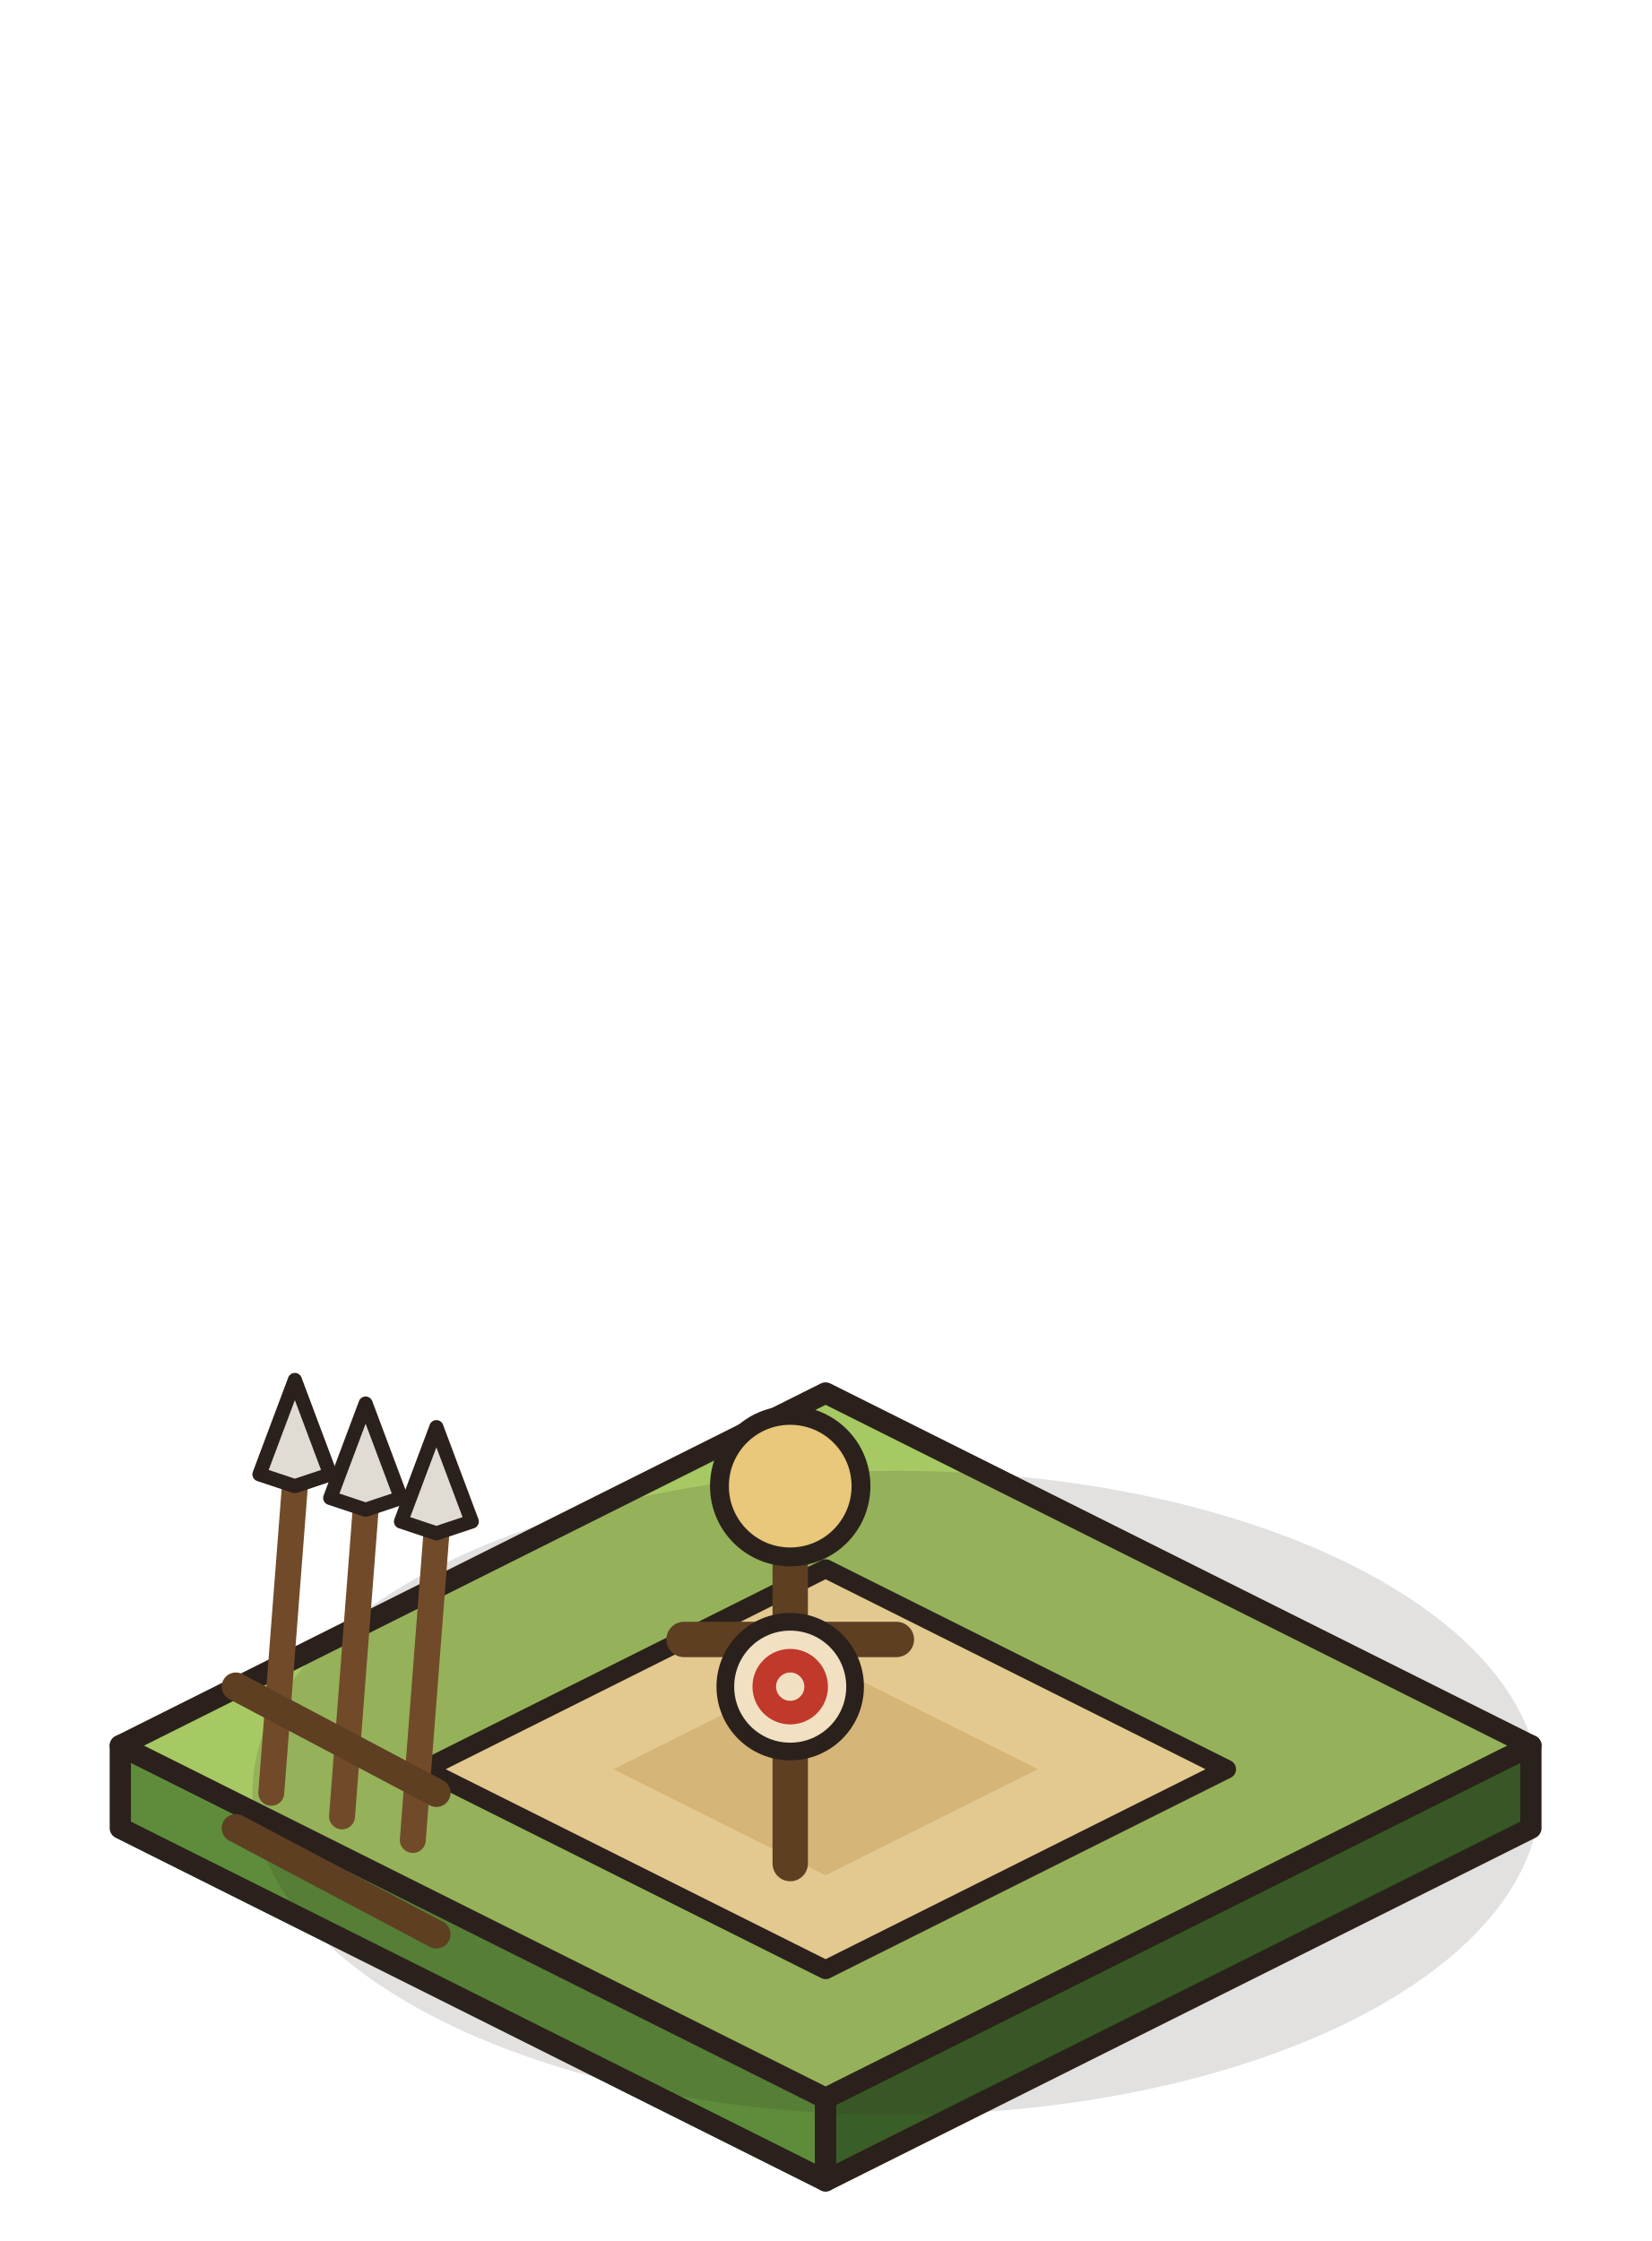
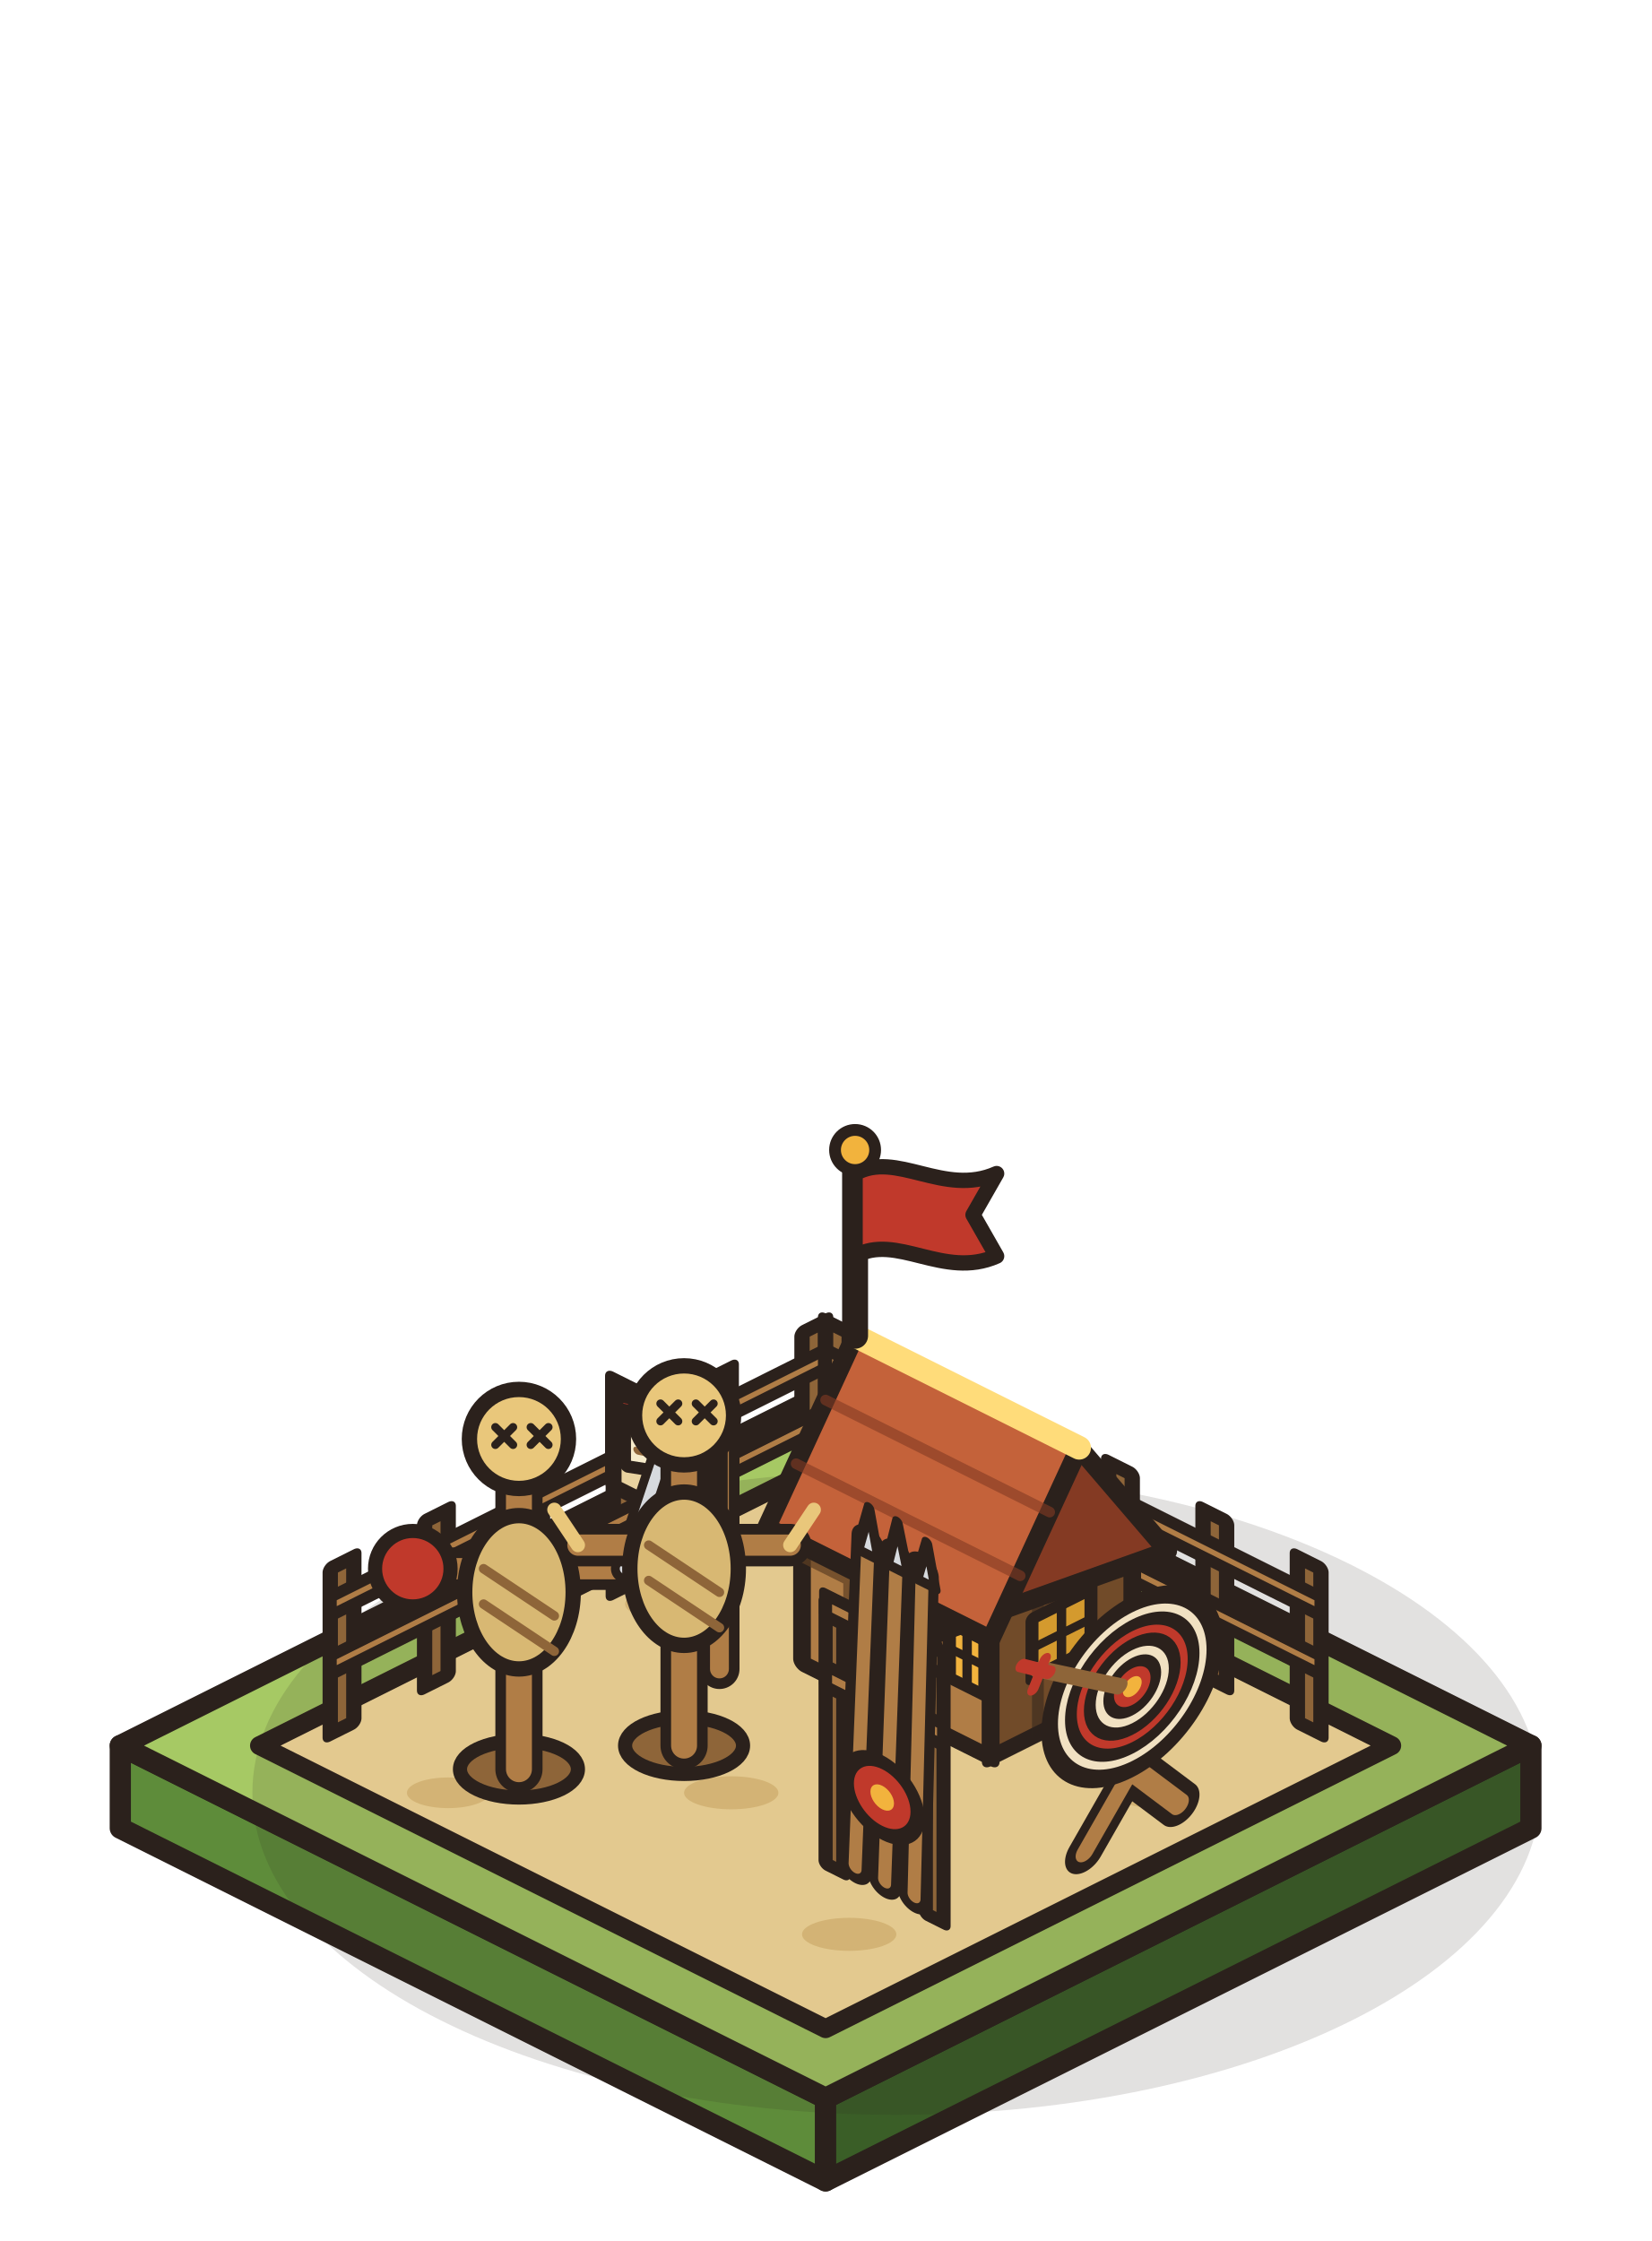
<svg xmlns="http://www.w3.org/2000/svg" viewBox="-70 -122 140 190" width="280" height="380">
  <path d="M-59.8 26L0 55.9L0 62.9L-59.8 33Z" fill="#5E8C3A" stroke="#2B211C" stroke-width="1.8" stroke-linejoin="round" />
  <path d="M59.8 26L0 55.9L0 62.9L59.8 33Z" fill="#3A5E27" stroke="#2B211C" stroke-width="1.8" stroke-linejoin="round" />
  <path d="M0 -3.9L59.8 26L0 55.9L-59.8 26Z" fill="#A6C964" stroke="#2B211C" stroke-width="1.8" stroke-linejoin="round" />
  <ellipse cx="6" cy="30" rx="54.6" ry="27.3" fill="#2B211C" opacity="0.14" />
-   <path d="M-34 28L0 11L34 28L0 45Z" fill="#E3C98F" stroke="#2B211C" stroke-width="1.6" stroke-linejoin="round" />
-   <path d="M-18 28L0 19L18 28L0 37Z" fill="#CFAE6E" opacity="0.7" />
-   <path d="M-3 36l0 -30M-12 17h18" fill="none" stroke="#5E3F22" stroke-width="3" stroke-linecap="round" stroke-linejoin="round" />
-   <circle cx="-3" cy="4" r="6" fill="#E9C77B" stroke="#2B211C" stroke-width="1.6" />
-   <circle cx="-3" cy="21" r="5.5" fill="#F1E1C2" stroke="#2B211C" stroke-width="1.5" />
-   <circle cx="-3" cy="21" r="3.2" fill="#C0392B" />
-   <circle cx="-3" cy="21" r="1.2" fill="#F1E1C2" />
-   <path d="M-47 30l2 -26" fill="none" stroke="#714B29" stroke-width="2.2" stroke-linecap="round" />
-   <path d="M-45 4l-3 -1l3 -8l3 8z" fill="#E0DCD3" stroke="#2B211C" stroke-width="1.2" stroke-linejoin="round" />
-   <path d="M-41 32l2 -26" fill="none" stroke="#714B29" stroke-width="2.2" stroke-linecap="round" />
-   <path d="M-39 6l-3 -1l3 -8l3 8z" fill="#E0DCD3" stroke="#2B211C" stroke-width="1.2" stroke-linejoin="round" />
-   <path d="M-35 34l2 -26" fill="none" stroke="#714B29" stroke-width="2.2" stroke-linecap="round" />
-   <path d="M-33 8l-3 -1l3 -8l3 8z" fill="#E0DCD3" stroke="#2B211C" stroke-width="1.2" stroke-linejoin="round" />
-   <path d="M-50 33l17 9M-50 21l17 9" fill="none" stroke="#5E3F22" stroke-width="2.4" stroke-linecap="round" />
+   <g stroke="#2B211C" stroke-width="1.5" stroke-linejoin="round" stroke-linecap="round">
+     <path d="M0 2L48 26L0 50L-48 26Z" fill="#E3C98F" stroke-width="1.6" />
+     <g fill="#CFAE6E" stroke="none" opacity=".8">
+       <ellipse cx="-8" cy="30" rx="4" ry="1.4" />
+       <ellipse cx="12" cy="22" rx="3" ry="1.2" />
+       <ellipse cx="2" cy="42" rx="4" ry="1.4" />
+       <ellipse cx="28" cy="30" rx="3.5" ry="1.3" />
+       <ellipse cx="-32" cy="30" rx="3.5" ry="1.3" />
+       <ellipse cx="-14" cy="14" rx="3" ry="1.2" />
+     </g>
+     <g transform="matrix(-1 .5 0 -1 -22 15)">
+       <rect x="-22" y="0" width="2" height="14" fill="#8E6539" stroke-width="1.3" />
+       <rect x="-14" y="0" width="2" height="14" fill="#8E6539" stroke-width="1.3" />
+       <rect x="-6" y="0" width="2" height="14" fill="#8E6539" stroke-width="1.3" />
+       <rect x="2" y="0" width="2" height="14" fill="#8E6539" stroke-width="1.3" />
+       <rect x="10" y="0" width="2" height="14" fill="#8E6539" stroke-width="1.3" />
+       <rect x="18" y="0" width="2" height="14" fill="#8E6539" stroke-width="1.3" />
+       <rect x="-22" y="5" width="42" height="1.6" fill="#B07D46" stroke-width="1.1" />
+       <rect x="-22" y="10" width="42" height="1.6" fill="#B07D46" stroke-width="1.1" />
+     </g>
+     <g transform="matrix(1 .5 0 -1 22 15)">
+       <rect x="-22" y="0" width="2" height="14" fill="#8E6539" stroke-width="1.3" />
+       <rect x="-14" y="0" width="2" height="14" fill="#8E6539" stroke-width="1.3" />
+       <rect x="-6" y="0" width="2" height="14" fill="#8E6539" stroke-width="1.3" />
+       <rect x="2" y="0" width="2" height="14" fill="#8E6539" stroke-width="1.3" />
+       <rect x="10" y="0" width="2" height="14" fill="#8E6539" stroke-width="1.3" />
+       <rect x="18" y="0" width="2" height="14" fill="#8E6539" stroke-width="1.3" />
+       <rect x="-22" y="5" width="42" height="1.6" fill="#B07D46" stroke-width="1.1" />
+       <rect x="-22" y="10" width="42" height="1.6" fill="#B07D46" stroke-width="1.1" />
+     </g>
+     <g transform="matrix(1 .5 0 -1 6 23)">
+       <rect x="-8" y="0" width="16" height="14" fill="#B07D46" />
+       <path d="M-4 0V14M4 0V14M-8 9H8" fill="none" stroke="#5E3F22" stroke-width="1" opacity=".7" />
+       <path d="M-2.5 0V7Q.5 12 3.5 7V0Z" fill="#5E3F22" stroke-width="1.3" />
+       <path d="M.5 0V9" fill="none" stroke-width=".8" opacity=".6" />
+       <rect x="4.5" y="5" width="3" height="5" fill="#F2B33D" stroke-width="1.1" />
+       <path d="M6 5V10M4.5 7.5H7.5" fill="none" stroke-width=".8" />
+     </g>
+     <g transform="matrix(-1 .5 0 -1 8 30)">
+       <rect x="-18" y="0" width="12" height="14" fill="#714B29" />
+       <path d="M-14 0V14M-10 0V14" fill="none" stroke="#2B211C" stroke-width="1" opacity=".5" />
+       <rect x="-14.5" y="5" width="5" height="5" fill="#D49A2E" stroke-width="1.1" />
+       <path d="M-12 5V10M-14.5 7.5H-9.5" fill="none" stroke-width=".8" />
+     </g>
+     <path d="M8 17L29 9.5L21.5 .75Z" fill="#843A23" stroke-width="1.6" />
+     <path d="M-5 7.5L14 17L21.5 .75L2.5 -8.75Z" fill="#C4623A" stroke-width="1.6" />
+     <path d="M-2.5 2.1L16.5 11.6M0 -3.3L19 6.2" fill="none" stroke="#843A23" stroke-width=".9" opacity=".6" />
+     <path d="M2.5 -8.75L21.5 .75" fill="none" stroke="#FFDC7A" stroke-width="2" />
+     <path d="M14 17L29 9.5" fill="none" stroke-width="0" />
+     <path d="M2.5 -8.75V-23" fill="none" stroke-width="2.2" />
+     <path d="M2.5 -22.5C6 -24.5 10 -20.5 14.5 -22.5L12.5 -19L14.5 -15.5C10 -13.5 6 -17.5 2.5 -15.5Z" fill="#C0392B" stroke-width="1.3" />
+     <circle cx="2.5" cy="-24.5" r="1.7" fill="#F2B33D" stroke-width="1" />
+     <path d="M-9 19.5V-2" fill="none" stroke-width="3.4" />
+     <path d="M-9 19.5V-2" fill="none" stroke="#B07D46" stroke-width="1.6" />
+     <g transform="matrix(1 .5 0 -1 2 25)">
+       <rect x="-20" y="11" width="9" height="9" fill="#E9D3A0" stroke-width="1.4" />
+       <path d="M-19 13.2L-15.5 14.4V19L-19 17.8Z" fill="#F6EBCB" stroke-width="1" />
+       <path d="M-15.5 14.4L-12 13.2V17.8L-15.5 19Z" fill="#F6EBCB" stroke-width="1" />
+       <path d="M-19.6 17.8L-15.5 19.1L-11.4 17.8V18.8L-15.5 20.1L-19.6 18.8Z" fill="#C0392B" stroke-width=".9" />
+       <path d="M-18 15L-16.3 15.5M-18 16.4L-16.3 16.9M-14.7 15.5L-13 15M-14.7 16.9L-13 16.4" fill="none" stroke="#8E6539" stroke-width=".6" />
+     </g>
+     <g transform="matrix(-1 .5 0 -1 20 36)">
+       <path d="M-6 5L-10 0M-6 5L-2 0" fill="none" stroke-width="3.4" />
+       <path d="M-6 5L-10 0M-6 5L-2 0" fill="none" stroke="#B07D46" stroke-width="1.6" />
+       <circle cx="-6" cy="12" r="7" fill="#F1E1C2" stroke-width="1.4" />
+       <circle cx="-6" cy="12" r="5.2" fill="#C0392B" stroke-width="1" />
+       <circle cx="-6" cy="12" r="3.6" fill="#F1E1C2" stroke-width="1" />
+       <circle cx="-6" cy="12" r="2" fill="#C0392B" stroke-width=".9" />
+       <circle cx="-6" cy="12" r=".8" fill="#F2B33D" stroke-width="0" />
+       <path d="M-5 12.5L2 17.5" fill="none" stroke="#8E6539" stroke-width="1.2" />
+       <path d="M1 16.7L3.4 18.5M1.4 18L2.4 16" fill="none" stroke="#C0392B" stroke-width="1" />
+     </g>
+     <g transform="matrix(1 .5 0 -1 -10 31)">
+       <rect x="10" y="0" width="1.5" height="22" fill="#8E6539" stroke-width="1.2" />
+       <rect x="18.5" y="0" width="1.5" height="22" fill="#8E6539" stroke-width="1.2" />
+       <rect x="10" y="15" width="10" height="1.8" fill="#B07D46" stroke-width="1.1" />
+       <rect x="10" y="21" width="10" height="1.8" fill="#B07D46" stroke-width="1.1" />
+       <path d="M12.5 1L13.6 29M15 1L16 29M17.5 1L18.2 29" fill="none" stroke-width="2.8" />
+       <path d="M12.5 1L13.6 29M15 1L16 29M17.5 1L18.2 29" fill="none" stroke="#B07D46" stroke-width="1.1" />
+       <path d="M12.7 28L14.5 28L13.7 32Z" fill="#D7DADE" stroke-width=".9" />
+       <path d="M15.2 28L17 28L16.1 32Z" fill="#D7DADE" stroke-width=".9" />
+       <path d="M17.7 28L19.3 28L18.6 31.5Z" fill="#D7DADE" stroke-width=".9" />
+       <circle cx="14.8" cy="8" r="3" fill="#C0392B" stroke-width="1.2" />
+       <circle cx="14.8" cy="8" r="1" fill="#F2B33D" stroke-width="0" />
+     </g>
+     <ellipse cx="-26" cy="28" rx="5" ry="2.4" fill="#8E6539" stroke-width="1.2" />
+     <path d="M-26 28V4" fill="none" stroke-width="4" />
+     <path d="M-26 28V4" fill="none" stroke="#B07D46" stroke-width="2.2" />
+     <path d="M-35 11H-17" fill="none" stroke-width="3.6" />
+     <path d="M-35 11H-17" fill="none" stroke="#B07D46" stroke-width="1.8" />
+     <ellipse cx="-26" cy="13" rx="4.6" ry="6.5" fill="#D8B873" stroke-width="1.3" />
+     <path d="M-29 11L-23 15M-29 14L-23 18" fill="none" stroke="#8E6539" stroke-width=".8" />
+     <circle cx="-26" cy="0" r="4.2" fill="#E9C77B" stroke-width="1.3" />
+     <path d="M-28 -1L-26.5 .5M-26.5 -1L-28 .5M-25 -1L-23.5 .5M-23.5 -1L-25 .5" fill="none" stroke-width=".7" />
+     <circle cx="-35" cy="11" r="3.2" fill="#C0392B" stroke-width="1.2" />
+     <path d="M-17 11L-14 2" fill="none" stroke-width="2.4" />
+     <path d="M-17 11L-14 2" fill="none" stroke="#D7DADE" stroke-width=".9" />
+     <ellipse cx="-12" cy="26" rx="5" ry="2.4" fill="#8E6539" stroke-width="1.2" />
+     <path d="M-12 26V2" fill="none" stroke-width="4" />
+     <path d="M-12 26V2" fill="none" stroke="#B07D46" stroke-width="2.2" />
+     <path d="M-21 9H-3" fill="none" stroke-width="3.6" />
+     <path d="M-21 9H-3" fill="none" stroke="#B07D46" stroke-width="1.8" />
+     <ellipse cx="-12" cy="11" rx="4.6" ry="6.5" fill="#D8B873" stroke-width="1.3" />
+     <path d="M-15 9L-9 13M-15 12L-9 16" fill="none" stroke="#8E6539" stroke-width=".8" />
+     <circle cx="-12" cy="-2" r="4.2" fill="#E9C77B" stroke-width="1.3" />
+     <path d="M-14 -3L-12.5 -1.5M-12.5 -3L-14 -1.5M-11 -3L-9.5 -1.5M-9.5 -3L-11 -1.5" fill="none" stroke-width=".7" />
+     <path d="M-21 9L-23 6M-3 9L-1 6" fill="none" stroke="#E9C77B" stroke-width="1.2" />
+   </g>
</svg>
